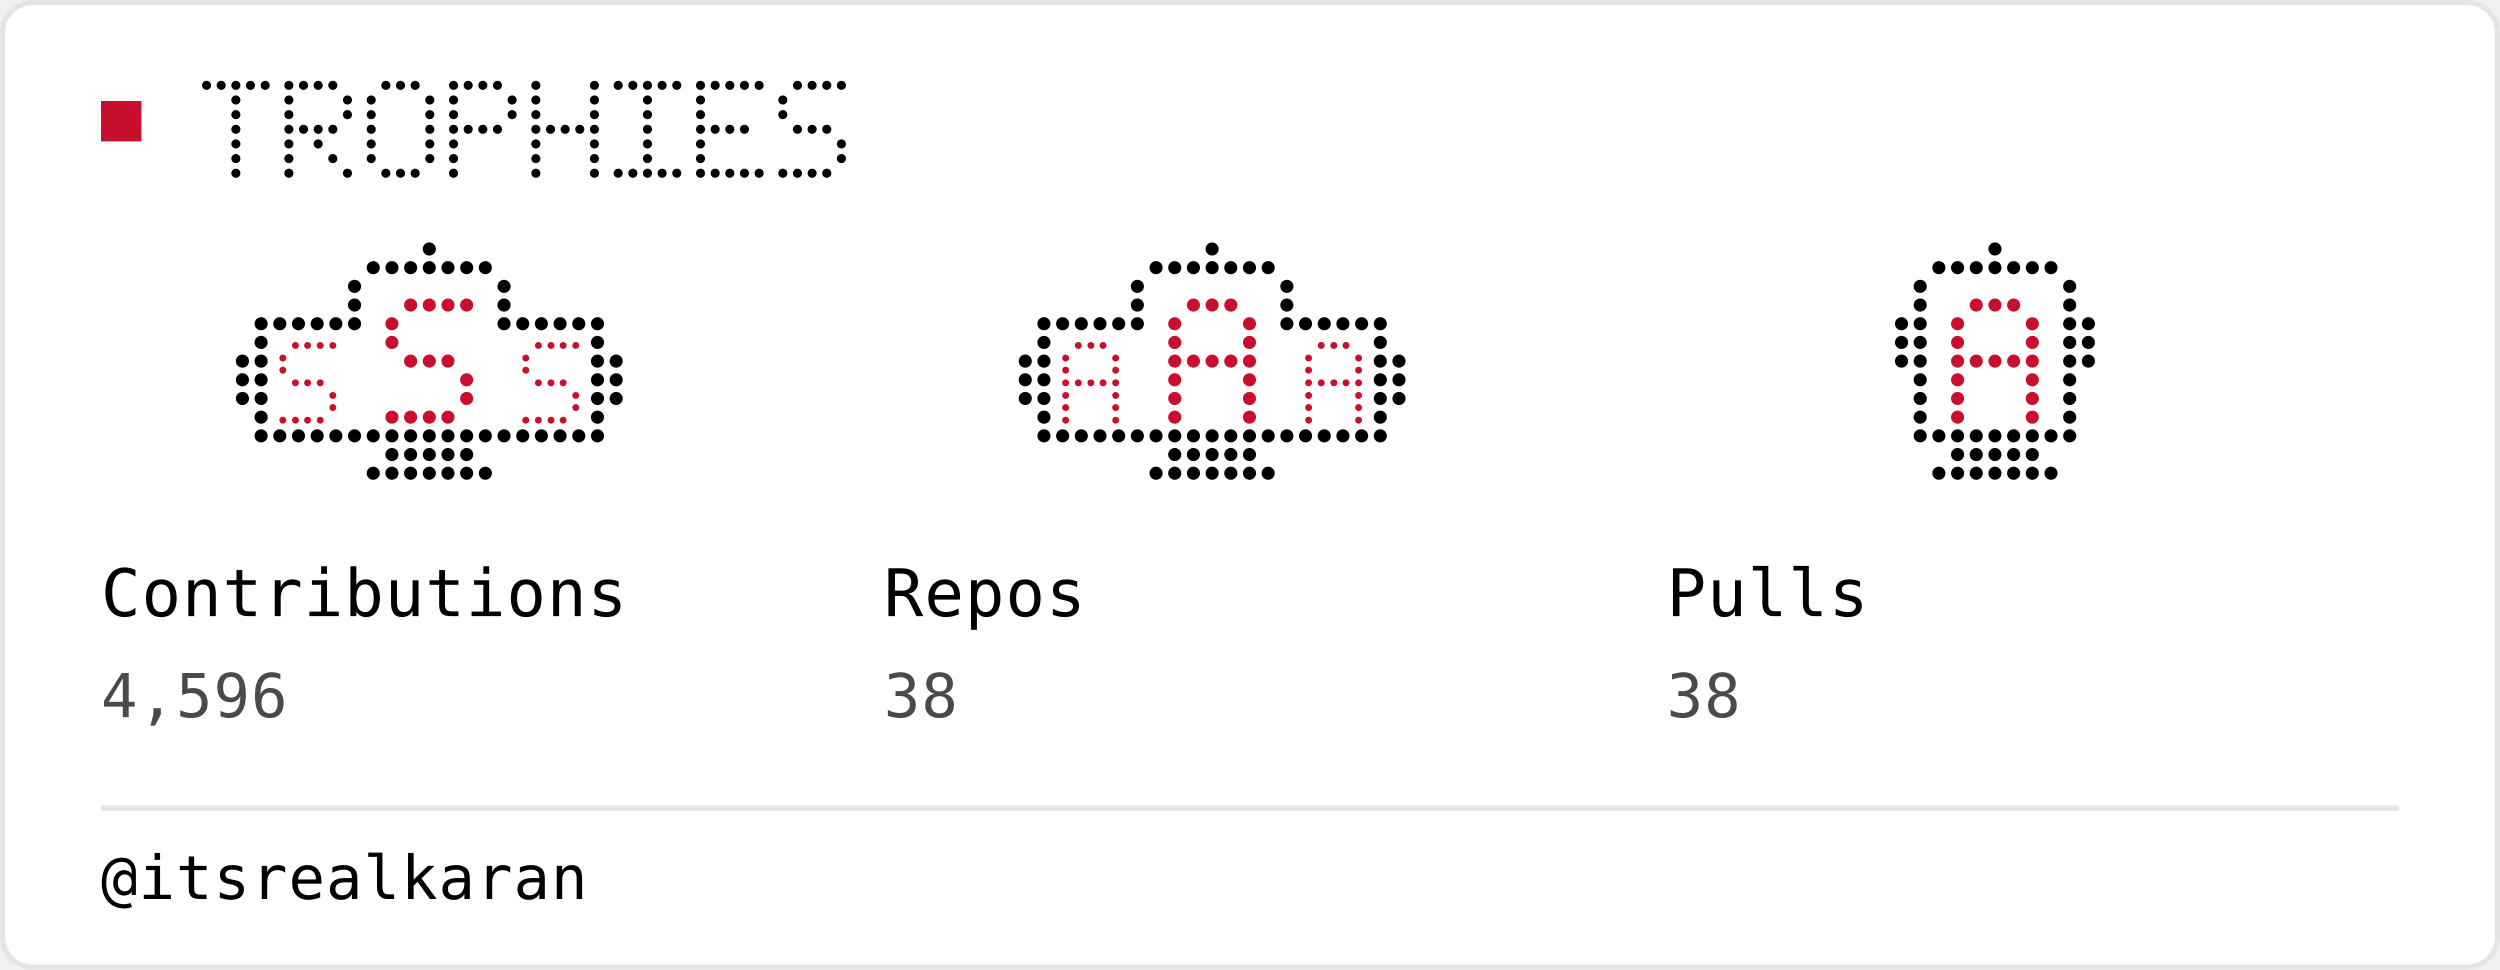
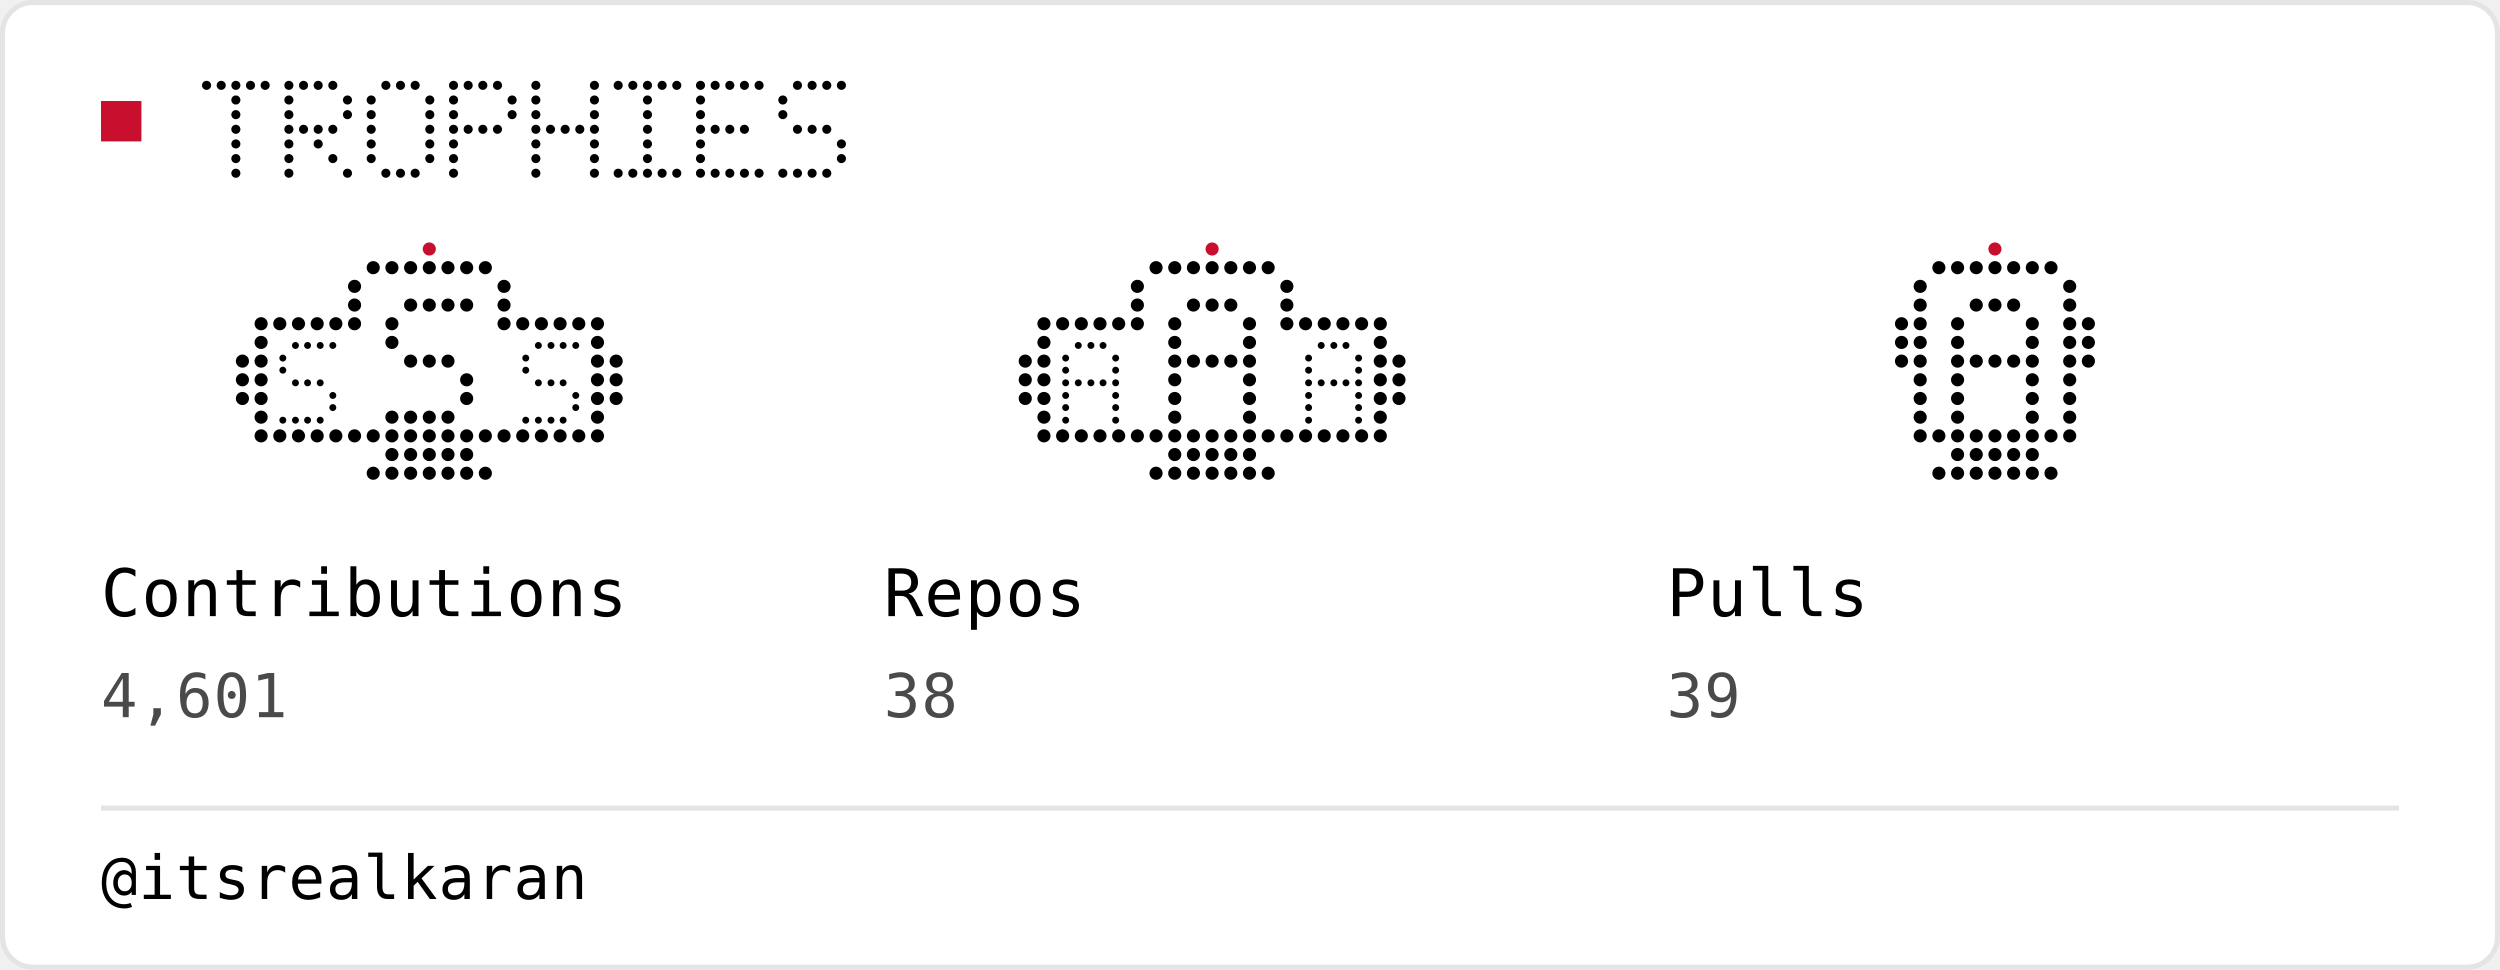
<svg xmlns="http://www.w3.org/2000/svg" width="495" height="192" viewBox="0 0 495 192" role="img">
  <rect x="0.5" y="0.5" width="494" height="191" rx="6" fill="#FFFFFF" stroke="#E4E4E4" stroke-width="1" />
  <rect x="20" y="20" width="8" height="8" fill="#C8102E" />
  <circle cx="40.9" cy="16.9" r="0.90" fill="#000000" />
  <circle cx="43.8" cy="16.9" r="0.90" fill="#000000" />
  <circle cx="46.7" cy="16.9" r="0.90" fill="#000000" />
  <circle cx="49.6" cy="16.9" r="0.90" fill="#000000" />
  <circle cx="52.5" cy="16.9" r="0.90" fill="#000000" />
  <circle cx="46.7" cy="19.8" r="0.90" fill="#000000" />
  <circle cx="46.7" cy="22.7" r="0.90" fill="#000000" />
  <circle cx="46.7" cy="25.6" r="0.90" fill="#000000" />
  <circle cx="46.7" cy="28.5" r="0.90" fill="#000000" />
  <circle cx="46.7" cy="31.4" r="0.90" fill="#000000" />
  <circle cx="46.7" cy="34.3" r="0.90" fill="#000000" />
  <circle cx="57.2" cy="16.9" r="0.90" fill="#000000" />
  <circle cx="60.1" cy="16.9" r="0.90" fill="#000000" />
  <circle cx="63.0" cy="16.9" r="0.90" fill="#000000" />
  <circle cx="65.9" cy="16.9" r="0.90" fill="#000000" />
  <circle cx="57.2" cy="19.8" r="0.90" fill="#000000" />
  <circle cx="68.8" cy="19.8" r="0.90" fill="#000000" />
  <circle cx="57.2" cy="22.7" r="0.90" fill="#000000" />
  <circle cx="68.8" cy="22.7" r="0.90" fill="#000000" />
  <circle cx="57.2" cy="25.6" r="0.90" fill="#000000" />
  <circle cx="60.1" cy="25.6" r="0.90" fill="#000000" />
  <circle cx="63.0" cy="25.6" r="0.90" fill="#000000" />
  <circle cx="65.9" cy="25.6" r="0.90" fill="#000000" />
  <circle cx="57.2" cy="28.5" r="0.90" fill="#000000" />
  <circle cx="63.0" cy="28.5" r="0.90" fill="#000000" />
  <circle cx="57.2" cy="31.4" r="0.90" fill="#000000" />
  <circle cx="65.9" cy="31.4" r="0.90" fill="#000000" />
  <circle cx="57.2" cy="34.3" r="0.90" fill="#000000" />
  <circle cx="68.8" cy="34.3" r="0.90" fill="#000000" />
  <circle cx="76.4" cy="16.9" r="0.90" fill="#000000" />
  <circle cx="79.3" cy="16.9" r="0.90" fill="#000000" />
  <circle cx="82.2" cy="16.9" r="0.90" fill="#000000" />
  <circle cx="73.5" cy="19.8" r="0.90" fill="#000000" />
  <circle cx="85.1" cy="19.8" r="0.90" fill="#000000" />
  <circle cx="73.5" cy="22.7" r="0.90" fill="#000000" />
  <circle cx="85.1" cy="22.7" r="0.90" fill="#000000" />
  <circle cx="73.5" cy="25.6" r="0.90" fill="#000000" />
  <circle cx="85.1" cy="25.6" r="0.90" fill="#000000" />
  <circle cx="73.5" cy="28.5" r="0.90" fill="#000000" />
  <circle cx="85.1" cy="28.5" r="0.90" fill="#000000" />
  <circle cx="73.5" cy="31.4" r="0.90" fill="#000000" />
  <circle cx="85.1" cy="31.4" r="0.90" fill="#000000" />
  <circle cx="76.4" cy="34.3" r="0.90" fill="#000000" />
  <circle cx="79.3" cy="34.3" r="0.90" fill="#000000" />
  <circle cx="82.2" cy="34.3" r="0.90" fill="#000000" />
  <circle cx="89.8" cy="16.9" r="0.90" fill="#000000" />
  <circle cx="92.7" cy="16.9" r="0.90" fill="#000000" />
  <circle cx="95.6" cy="16.9" r="0.90" fill="#000000" />
  <circle cx="98.5" cy="16.9" r="0.90" fill="#000000" />
  <circle cx="89.8" cy="19.8" r="0.90" fill="#000000" />
  <circle cx="101.4" cy="19.8" r="0.90" fill="#000000" />
  <circle cx="89.8" cy="22.7" r="0.90" fill="#000000" />
  <circle cx="101.4" cy="22.7" r="0.90" fill="#000000" />
  <circle cx="89.8" cy="25.6" r="0.90" fill="#000000" />
  <circle cx="92.7" cy="25.6" r="0.90" fill="#000000" />
  <circle cx="95.6" cy="25.6" r="0.90" fill="#000000" />
  <circle cx="98.5" cy="25.6" r="0.90" fill="#000000" />
  <circle cx="89.8" cy="28.5" r="0.90" fill="#000000" />
  <circle cx="89.8" cy="31.4" r="0.90" fill="#000000" />
  <circle cx="89.8" cy="34.3" r="0.90" fill="#000000" />
  <circle cx="106.1" cy="16.9" r="0.90" fill="#000000" />
  <circle cx="117.7" cy="16.9" r="0.90" fill="#000000" />
  <circle cx="106.1" cy="19.8" r="0.90" fill="#000000" />
  <circle cx="117.7" cy="19.8" r="0.90" fill="#000000" />
  <circle cx="106.1" cy="22.7" r="0.90" fill="#000000" />
  <circle cx="117.7" cy="22.7" r="0.90" fill="#000000" />
  <circle cx="106.1" cy="25.6" r="0.90" fill="#000000" />
  <circle cx="109.0" cy="25.6" r="0.90" fill="#000000" />
  <circle cx="111.9" cy="25.6" r="0.90" fill="#000000" />
  <circle cx="114.8" cy="25.6" r="0.90" fill="#000000" />
  <circle cx="117.7" cy="25.6" r="0.90" fill="#000000" />
  <circle cx="106.1" cy="28.5" r="0.90" fill="#000000" />
  <circle cx="117.7" cy="28.5" r="0.90" fill="#000000" />
  <circle cx="106.1" cy="31.4" r="0.90" fill="#000000" />
  <circle cx="117.7" cy="31.4" r="0.90" fill="#000000" />
  <circle cx="106.1" cy="34.3" r="0.90" fill="#000000" />
  <circle cx="117.7" cy="34.3" r="0.90" fill="#000000" />
  <circle cx="122.4" cy="16.9" r="0.90" fill="#000000" />
  <circle cx="125.3" cy="16.9" r="0.90" fill="#000000" />
  <circle cx="128.2" cy="16.9" r="0.90" fill="#000000" />
  <circle cx="131.1" cy="16.9" r="0.90" fill="#000000" />
  <circle cx="134.0" cy="16.9" r="0.90" fill="#000000" />
  <circle cx="128.2" cy="19.8" r="0.90" fill="#000000" />
  <circle cx="128.2" cy="22.7" r="0.90" fill="#000000" />
  <circle cx="128.2" cy="25.6" r="0.90" fill="#000000" />
  <circle cx="128.2" cy="28.5" r="0.90" fill="#000000" />
  <circle cx="128.2" cy="31.4" r="0.90" fill="#000000" />
  <circle cx="122.4" cy="34.3" r="0.90" fill="#000000" />
  <circle cx="125.3" cy="34.3" r="0.90" fill="#000000" />
  <circle cx="128.2" cy="34.3" r="0.90" fill="#000000" />
  <circle cx="131.1" cy="34.3" r="0.90" fill="#000000" />
  <circle cx="134.0" cy="34.3" r="0.90" fill="#000000" />
  <circle cx="138.7" cy="16.9" r="0.90" fill="#000000" />
  <circle cx="141.6" cy="16.9" r="0.90" fill="#000000" />
  <circle cx="144.5" cy="16.9" r="0.90" fill="#000000" />
  <circle cx="147.4" cy="16.9" r="0.90" fill="#000000" />
  <circle cx="150.3" cy="16.9" r="0.90" fill="#000000" />
  <circle cx="138.7" cy="19.8" r="0.90" fill="#000000" />
  <circle cx="138.7" cy="22.7" r="0.90" fill="#000000" />
  <circle cx="138.7" cy="25.6" r="0.90" fill="#000000" />
  <circle cx="141.6" cy="25.6" r="0.90" fill="#000000" />
  <circle cx="144.5" cy="25.6" r="0.90" fill="#000000" />
  <circle cx="147.4" cy="25.6" r="0.90" fill="#000000" />
  <circle cx="138.7" cy="28.5" r="0.90" fill="#000000" />
  <circle cx="138.7" cy="31.4" r="0.90" fill="#000000" />
  <circle cx="138.7" cy="34.3" r="0.90" fill="#000000" />
  <circle cx="141.6" cy="34.3" r="0.90" fill="#000000" />
  <circle cx="144.5" cy="34.3" r="0.90" fill="#000000" />
  <circle cx="147.4" cy="34.3" r="0.90" fill="#000000" />
  <circle cx="150.3" cy="34.3" r="0.90" fill="#000000" />
  <circle cx="157.9" cy="16.9" r="0.90" fill="#000000" />
  <circle cx="160.8" cy="16.9" r="0.90" fill="#000000" />
  <circle cx="163.7" cy="16.9" r="0.90" fill="#000000" />
  <circle cx="166.6" cy="16.9" r="0.90" fill="#000000" />
  <circle cx="155.0" cy="19.8" r="0.90" fill="#000000" />
  <circle cx="155.0" cy="22.7" r="0.90" fill="#000000" />
  <circle cx="157.9" cy="25.6" r="0.90" fill="#000000" />
  <circle cx="160.8" cy="25.6" r="0.90" fill="#000000" />
  <circle cx="163.7" cy="25.6" r="0.90" fill="#000000" />
  <circle cx="166.6" cy="28.5" r="0.90" fill="#000000" />
  <circle cx="166.6" cy="31.4" r="0.90" fill="#000000" />
  <circle cx="155.0" cy="34.3" r="0.90" fill="#000000" />
  <circle cx="157.9" cy="34.3" r="0.90" fill="#000000" />
  <circle cx="160.8" cy="34.3" r="0.90" fill="#000000" />
  <circle cx="163.7" cy="34.3" r="0.90" fill="#000000" />
-   <circle cx="85.0" cy="49.3" r="1.30" fill="#000000" />
+   <circle cx="85.0" cy="49.3" r="1.30" fill="#C8102E" />
  <circle cx="73.9" cy="53.0" r="1.30" fill="#000000" />
  <circle cx="77.6" cy="53.0" r="1.30" fill="#000000" />
  <circle cx="81.3" cy="53.0" r="1.30" fill="#000000" />
  <circle cx="85.0" cy="53.0" r="1.30" fill="#000000" />
  <circle cx="88.7" cy="53.0" r="1.30" fill="#000000" />
  <circle cx="92.4" cy="53.0" r="1.30" fill="#000000" />
  <circle cx="96.1" cy="53.0" r="1.30" fill="#000000" />
  <circle cx="70.2" cy="56.7" r="1.30" fill="#000000" />
  <circle cx="99.8" cy="56.7" r="1.30" fill="#000000" />
  <circle cx="70.2" cy="60.4" r="1.30" fill="#000000" />
  <circle cx="99.8" cy="60.4" r="1.30" fill="#000000" />
  <circle cx="70.2" cy="64.1" r="1.30" fill="#000000" />
  <circle cx="99.8" cy="64.1" r="1.30" fill="#000000" />
  <circle cx="55.4" cy="64.1" r="1.30" fill="#000000" />
  <circle cx="59.1" cy="64.1" r="1.30" fill="#000000" />
  <circle cx="62.8" cy="64.1" r="1.30" fill="#000000" />
  <circle cx="66.5" cy="64.1" r="1.30" fill="#000000" />
  <circle cx="51.7" cy="64.1" r="1.30" fill="#000000" />
  <circle cx="103.5" cy="64.1" r="1.30" fill="#000000" />
  <circle cx="107.2" cy="64.1" r="1.30" fill="#000000" />
  <circle cx="110.9" cy="64.1" r="1.30" fill="#000000" />
  <circle cx="114.6" cy="64.1" r="1.30" fill="#000000" />
  <circle cx="118.3" cy="64.1" r="1.30" fill="#000000" />
  <circle cx="51.7" cy="67.8" r="1.30" fill="#000000" />
  <circle cx="118.3" cy="67.8" r="1.30" fill="#000000" />
  <circle cx="51.7" cy="71.5" r="1.30" fill="#000000" />
  <circle cx="118.3" cy="71.5" r="1.30" fill="#000000" />
  <circle cx="51.7" cy="75.2" r="1.30" fill="#000000" />
  <circle cx="118.3" cy="75.2" r="1.30" fill="#000000" />
  <circle cx="51.7" cy="78.9" r="1.30" fill="#000000" />
  <circle cx="118.3" cy="78.9" r="1.30" fill="#000000" />
  <circle cx="51.7" cy="82.6" r="1.30" fill="#000000" />
  <circle cx="118.3" cy="82.6" r="1.30" fill="#000000" />
  <circle cx="48.0" cy="71.5" r="1.30" fill="#000000" />
  <circle cx="48.0" cy="75.2" r="1.30" fill="#000000" />
  <circle cx="48.0" cy="78.9" r="1.30" fill="#000000" />
  <circle cx="122.0" cy="71.5" r="1.30" fill="#000000" />
  <circle cx="122.0" cy="75.2" r="1.30" fill="#000000" />
  <circle cx="122.0" cy="78.9" r="1.30" fill="#000000" />
  <circle cx="51.7" cy="86.3" r="1.30" fill="#000000" />
  <circle cx="55.4" cy="86.3" r="1.30" fill="#000000" />
  <circle cx="59.1" cy="86.3" r="1.30" fill="#000000" />
  <circle cx="62.8" cy="86.3" r="1.30" fill="#000000" />
  <circle cx="66.5" cy="86.3" r="1.30" fill="#000000" />
  <circle cx="70.2" cy="86.3" r="1.30" fill="#000000" />
  <circle cx="73.9" cy="86.3" r="1.30" fill="#000000" />
  <circle cx="77.6" cy="86.3" r="1.30" fill="#000000" />
  <circle cx="81.3" cy="86.3" r="1.30" fill="#000000" />
  <circle cx="85.0" cy="86.3" r="1.30" fill="#000000" />
  <circle cx="88.7" cy="86.3" r="1.30" fill="#000000" />
  <circle cx="92.4" cy="86.3" r="1.30" fill="#000000" />
  <circle cx="96.1" cy="86.3" r="1.30" fill="#000000" />
  <circle cx="99.8" cy="86.3" r="1.30" fill="#000000" />
  <circle cx="103.5" cy="86.3" r="1.30" fill="#000000" />
  <circle cx="107.2" cy="86.3" r="1.30" fill="#000000" />
  <circle cx="110.9" cy="86.3" r="1.30" fill="#000000" />
  <circle cx="114.6" cy="86.3" r="1.30" fill="#000000" />
  <circle cx="118.3" cy="86.3" r="1.30" fill="#000000" />
  <circle cx="77.6" cy="90.0" r="1.30" fill="#000000" />
  <circle cx="81.3" cy="90.0" r="1.30" fill="#000000" />
  <circle cx="85.0" cy="90.0" r="1.30" fill="#000000" />
  <circle cx="88.7" cy="90.0" r="1.30" fill="#000000" />
  <circle cx="92.4" cy="90.0" r="1.30" fill="#000000" />
  <circle cx="73.9" cy="93.7" r="1.30" fill="#000000" />
  <circle cx="77.6" cy="93.7" r="1.30" fill="#000000" />
  <circle cx="81.3" cy="93.7" r="1.30" fill="#000000" />
  <circle cx="85.0" cy="93.7" r="1.30" fill="#000000" />
  <circle cx="88.7" cy="93.7" r="1.30" fill="#000000" />
  <circle cx="92.4" cy="93.7" r="1.30" fill="#000000" />
  <circle cx="96.1" cy="93.7" r="1.30" fill="#000000" />
-   <circle cx="81.3" cy="60.4" r="1.30" fill="#C8102E" />
-   <circle cx="85.0" cy="60.4" r="1.30" fill="#C8102E" />
-   <circle cx="88.7" cy="60.4" r="1.30" fill="#C8102E" />
-   <circle cx="92.4" cy="60.4" r="1.30" fill="#C8102E" />
-   <circle cx="77.6" cy="64.1" r="1.30" fill="#C8102E" />
-   <circle cx="77.6" cy="67.8" r="1.30" fill="#C8102E" />
-   <circle cx="81.3" cy="71.5" r="1.30" fill="#C8102E" />
-   <circle cx="85.0" cy="71.5" r="1.30" fill="#C8102E" />
-   <circle cx="88.7" cy="71.5" r="1.30" fill="#C8102E" />
-   <circle cx="92.4" cy="75.2" r="1.30" fill="#C8102E" />
-   <circle cx="92.4" cy="78.9" r="1.30" fill="#C8102E" />
-   <circle cx="77.6" cy="82.6" r="1.30" fill="#C8102E" />
-   <circle cx="81.3" cy="82.6" r="1.30" fill="#C8102E" />
-   <circle cx="85.0" cy="82.6" r="1.30" fill="#C8102E" />
-   <circle cx="88.7" cy="82.6" r="1.30" fill="#C8102E" />
-   <circle cx="58.5" cy="68.4" r="0.69" fill="#C8102E" />
-   <circle cx="60.9" cy="68.4" r="0.69" fill="#C8102E" />
-   <circle cx="63.4" cy="68.4" r="0.69" fill="#C8102E" />
-   <circle cx="65.9" cy="68.4" r="0.69" fill="#C8102E" />
-   <circle cx="56.0" cy="70.9" r="0.69" fill="#C8102E" />
-   <circle cx="56.0" cy="73.3" r="0.69" fill="#C8102E" />
-   <circle cx="58.5" cy="75.8" r="0.69" fill="#C8102E" />
-   <circle cx="60.9" cy="75.8" r="0.69" fill="#C8102E" />
-   <circle cx="63.4" cy="75.8" r="0.69" fill="#C8102E" />
-   <circle cx="65.9" cy="78.3" r="0.69" fill="#C8102E" />
-   <circle cx="65.9" cy="80.7" r="0.69" fill="#C8102E" />
-   <circle cx="56.0" cy="83.2" r="0.69" fill="#C8102E" />
-   <circle cx="58.5" cy="83.2" r="0.69" fill="#C8102E" />
-   <circle cx="60.9" cy="83.2" r="0.69" fill="#C8102E" />
-   <circle cx="63.4" cy="83.2" r="0.69" fill="#C8102E" />
-   <circle cx="106.6" cy="68.4" r="0.69" fill="#C8102E" />
-   <circle cx="109.1" cy="68.4" r="0.69" fill="#C8102E" />
-   <circle cx="111.5" cy="68.4" r="0.69" fill="#C8102E" />
-   <circle cx="114.0" cy="68.4" r="0.69" fill="#C8102E" />
-   <circle cx="104.1" cy="70.9" r="0.69" fill="#C8102E" />
-   <circle cx="104.1" cy="73.3" r="0.69" fill="#C8102E" />
-   <circle cx="106.6" cy="75.8" r="0.69" fill="#C8102E" />
-   <circle cx="109.1" cy="75.8" r="0.69" fill="#C8102E" />
-   <circle cx="111.5" cy="75.8" r="0.69" fill="#C8102E" />
-   <circle cx="114.0" cy="78.3" r="0.69" fill="#C8102E" />
-   <circle cx="114.0" cy="80.7" r="0.69" fill="#C8102E" />
-   <circle cx="104.1" cy="83.2" r="0.69" fill="#C8102E" />
-   <circle cx="106.6" cy="83.2" r="0.69" fill="#C8102E" />
-   <circle cx="109.1" cy="83.2" r="0.69" fill="#C8102E" />
-   <circle cx="111.5" cy="83.2" r="0.69" fill="#C8102E" />
+   <circle cx="81.3" cy="60.4" r="1.30" fill="#000000" />
+   <circle cx="85.0" cy="60.4" r="1.30" fill="#000000" />
+   <circle cx="88.7" cy="60.4" r="1.30" fill="#000000" />
+   <circle cx="92.4" cy="60.4" r="1.30" fill="#000000" />
+   <circle cx="77.6" cy="64.1" r="1.30" fill="#000000" />
+   <circle cx="77.6" cy="67.8" r="1.30" fill="#000000" />
+   <circle cx="81.3" cy="71.5" r="1.30" fill="#000000" />
+   <circle cx="85.0" cy="71.5" r="1.30" fill="#000000" />
+   <circle cx="88.7" cy="71.5" r="1.30" fill="#000000" />
+   <circle cx="92.4" cy="75.2" r="1.30" fill="#000000" />
+   <circle cx="92.4" cy="78.9" r="1.30" fill="#000000" />
+   <circle cx="77.6" cy="82.6" r="1.30" fill="#000000" />
+   <circle cx="81.3" cy="82.6" r="1.30" fill="#000000" />
+   <circle cx="85.0" cy="82.6" r="1.30" fill="#000000" />
+   <circle cx="88.7" cy="82.6" r="1.30" fill="#000000" />
+   <circle cx="58.5" cy="68.4" r="0.69" fill="#000000" />
+   <circle cx="60.9" cy="68.4" r="0.69" fill="#000000" />
+   <circle cx="63.4" cy="68.4" r="0.69" fill="#000000" />
+   <circle cx="65.9" cy="68.4" r="0.69" fill="#000000" />
+   <circle cx="56.0" cy="70.9" r="0.69" fill="#000000" />
+   <circle cx="56.0" cy="73.3" r="0.69" fill="#000000" />
+   <circle cx="58.5" cy="75.8" r="0.69" fill="#000000" />
+   <circle cx="60.9" cy="75.8" r="0.69" fill="#000000" />
+   <circle cx="63.4" cy="75.8" r="0.69" fill="#000000" />
+   <circle cx="65.9" cy="78.3" r="0.69" fill="#000000" />
+   <circle cx="65.9" cy="80.7" r="0.69" fill="#000000" />
+   <circle cx="56.0" cy="83.2" r="0.69" fill="#000000" />
+   <circle cx="58.5" cy="83.2" r="0.69" fill="#000000" />
+   <circle cx="60.9" cy="83.2" r="0.69" fill="#000000" />
+   <circle cx="63.4" cy="83.2" r="0.69" fill="#000000" />
+   <circle cx="106.6" cy="68.4" r="0.69" fill="#000000" />
+   <circle cx="109.1" cy="68.4" r="0.69" fill="#000000" />
+   <circle cx="111.5" cy="68.4" r="0.69" fill="#000000" />
+   <circle cx="114.0" cy="68.4" r="0.69" fill="#000000" />
+   <circle cx="104.1" cy="70.9" r="0.69" fill="#000000" />
+   <circle cx="104.1" cy="73.3" r="0.69" fill="#000000" />
+   <circle cx="106.6" cy="75.8" r="0.69" fill="#000000" />
+   <circle cx="109.1" cy="75.8" r="0.69" fill="#000000" />
+   <circle cx="111.5" cy="75.8" r="0.69" fill="#000000" />
+   <circle cx="114.0" cy="78.3" r="0.69" fill="#000000" />
+   <circle cx="114.0" cy="80.7" r="0.69" fill="#000000" />
+   <circle cx="104.1" cy="83.2" r="0.69" fill="#000000" />
+   <circle cx="106.6" cy="83.2" r="0.69" fill="#000000" />
+   <circle cx="109.1" cy="83.2" r="0.69" fill="#000000" />
+   <circle cx="111.5" cy="83.2" r="0.69" fill="#000000" />
  <text x="20" y="122" fill="#000000" font-family="ui-monospace, Geist Mono, monospace" font-size="13" letter-spacing="0.2" dominant-baseline="auto">Contributions</text>
-   <text x="20" y="142" fill="#4A4A4A" font-family="ui-monospace, Geist Mono, monospace" font-size="12" letter-spacing="0.2" dominant-baseline="auto">4,596</text>
-   <circle cx="240.0" cy="49.3" r="1.30" fill="#000000" />
+   <text x="20" y="142" fill="#4A4A4A" font-family="ui-monospace, Geist Mono, monospace" font-size="12" letter-spacing="0.2" dominant-baseline="auto">4,601</text>
+   <circle cx="240.0" cy="49.3" r="1.30" fill="#C8102E" />
  <circle cx="228.9" cy="53.0" r="1.30" fill="#000000" />
  <circle cx="232.6" cy="53.0" r="1.30" fill="#000000" />
  <circle cx="236.3" cy="53.0" r="1.30" fill="#000000" />
  <circle cx="240.0" cy="53.0" r="1.30" fill="#000000" />
  <circle cx="243.7" cy="53.0" r="1.30" fill="#000000" />
  <circle cx="247.4" cy="53.0" r="1.30" fill="#000000" />
  <circle cx="251.1" cy="53.0" r="1.30" fill="#000000" />
  <circle cx="225.2" cy="56.7" r="1.30" fill="#000000" />
  <circle cx="254.8" cy="56.7" r="1.30" fill="#000000" />
  <circle cx="225.2" cy="60.4" r="1.30" fill="#000000" />
  <circle cx="254.8" cy="60.4" r="1.30" fill="#000000" />
  <circle cx="225.2" cy="64.1" r="1.30" fill="#000000" />
  <circle cx="254.8" cy="64.1" r="1.30" fill="#000000" />
  <circle cx="210.4" cy="64.1" r="1.30" fill="#000000" />
  <circle cx="214.1" cy="64.1" r="1.30" fill="#000000" />
  <circle cx="217.8" cy="64.1" r="1.30" fill="#000000" />
  <circle cx="221.5" cy="64.1" r="1.30" fill="#000000" />
  <circle cx="206.7" cy="64.1" r="1.30" fill="#000000" />
  <circle cx="258.5" cy="64.1" r="1.30" fill="#000000" />
  <circle cx="262.2" cy="64.1" r="1.30" fill="#000000" />
  <circle cx="265.9" cy="64.1" r="1.30" fill="#000000" />
  <circle cx="269.6" cy="64.1" r="1.30" fill="#000000" />
  <circle cx="273.3" cy="64.1" r="1.30" fill="#000000" />
  <circle cx="206.7" cy="67.8" r="1.30" fill="#000000" />
  <circle cx="273.3" cy="67.8" r="1.30" fill="#000000" />
  <circle cx="206.7" cy="71.5" r="1.30" fill="#000000" />
  <circle cx="273.3" cy="71.5" r="1.30" fill="#000000" />
  <circle cx="206.7" cy="75.2" r="1.30" fill="#000000" />
  <circle cx="273.3" cy="75.2" r="1.30" fill="#000000" />
  <circle cx="206.7" cy="78.9" r="1.30" fill="#000000" />
  <circle cx="273.3" cy="78.9" r="1.30" fill="#000000" />
  <circle cx="206.7" cy="82.6" r="1.30" fill="#000000" />
  <circle cx="273.3" cy="82.6" r="1.30" fill="#000000" />
  <circle cx="203.0" cy="71.5" r="1.30" fill="#000000" />
  <circle cx="203.0" cy="75.2" r="1.30" fill="#000000" />
  <circle cx="203.0" cy="78.9" r="1.30" fill="#000000" />
  <circle cx="277.0" cy="71.5" r="1.30" fill="#000000" />
  <circle cx="277.0" cy="75.2" r="1.30" fill="#000000" />
  <circle cx="277.0" cy="78.9" r="1.30" fill="#000000" />
  <circle cx="206.7" cy="86.3" r="1.30" fill="#000000" />
  <circle cx="210.4" cy="86.3" r="1.30" fill="#000000" />
  <circle cx="214.1" cy="86.3" r="1.30" fill="#000000" />
  <circle cx="217.8" cy="86.3" r="1.30" fill="#000000" />
  <circle cx="221.5" cy="86.3" r="1.30" fill="#000000" />
  <circle cx="225.2" cy="86.3" r="1.30" fill="#000000" />
  <circle cx="228.9" cy="86.3" r="1.30" fill="#000000" />
  <circle cx="232.6" cy="86.3" r="1.30" fill="#000000" />
  <circle cx="236.3" cy="86.3" r="1.30" fill="#000000" />
  <circle cx="240.0" cy="86.3" r="1.30" fill="#000000" />
  <circle cx="243.7" cy="86.3" r="1.30" fill="#000000" />
  <circle cx="247.4" cy="86.3" r="1.30" fill="#000000" />
  <circle cx="251.1" cy="86.3" r="1.30" fill="#000000" />
  <circle cx="254.8" cy="86.3" r="1.30" fill="#000000" />
  <circle cx="258.5" cy="86.3" r="1.30" fill="#000000" />
  <circle cx="262.2" cy="86.3" r="1.30" fill="#000000" />
  <circle cx="265.9" cy="86.3" r="1.30" fill="#000000" />
  <circle cx="269.6" cy="86.3" r="1.30" fill="#000000" />
  <circle cx="273.3" cy="86.3" r="1.30" fill="#000000" />
  <circle cx="232.6" cy="90.0" r="1.30" fill="#000000" />
  <circle cx="236.3" cy="90.0" r="1.30" fill="#000000" />
  <circle cx="240.0" cy="90.0" r="1.30" fill="#000000" />
  <circle cx="243.7" cy="90.0" r="1.30" fill="#000000" />
  <circle cx="247.4" cy="90.0" r="1.30" fill="#000000" />
  <circle cx="228.9" cy="93.7" r="1.30" fill="#000000" />
  <circle cx="232.6" cy="93.7" r="1.30" fill="#000000" />
  <circle cx="236.3" cy="93.7" r="1.30" fill="#000000" />
  <circle cx="240.0" cy="93.7" r="1.30" fill="#000000" />
  <circle cx="243.7" cy="93.7" r="1.30" fill="#000000" />
  <circle cx="247.4" cy="93.7" r="1.30" fill="#000000" />
  <circle cx="251.1" cy="93.7" r="1.30" fill="#000000" />
-   <circle cx="236.3" cy="60.4" r="1.30" fill="#C8102E" />
-   <circle cx="240.0" cy="60.4" r="1.30" fill="#C8102E" />
-   <circle cx="243.7" cy="60.4" r="1.30" fill="#C8102E" />
-   <circle cx="232.6" cy="64.1" r="1.30" fill="#C8102E" />
-   <circle cx="247.4" cy="64.1" r="1.30" fill="#C8102E" />
-   <circle cx="232.6" cy="67.8" r="1.30" fill="#C8102E" />
-   <circle cx="247.4" cy="67.8" r="1.30" fill="#C8102E" />
-   <circle cx="232.6" cy="71.5" r="1.30" fill="#C8102E" />
-   <circle cx="236.3" cy="71.5" r="1.30" fill="#C8102E" />
-   <circle cx="240.0" cy="71.5" r="1.30" fill="#C8102E" />
-   <circle cx="243.7" cy="71.5" r="1.30" fill="#C8102E" />
-   <circle cx="247.4" cy="71.5" r="1.30" fill="#C8102E" />
-   <circle cx="232.6" cy="75.2" r="1.30" fill="#C8102E" />
-   <circle cx="247.4" cy="75.2" r="1.30" fill="#C8102E" />
-   <circle cx="232.6" cy="78.9" r="1.30" fill="#C8102E" />
-   <circle cx="247.4" cy="78.9" r="1.30" fill="#C8102E" />
-   <circle cx="232.6" cy="82.6" r="1.30" fill="#C8102E" />
-   <circle cx="247.4" cy="82.6" r="1.30" fill="#C8102E" />
-   <circle cx="213.5" cy="68.4" r="0.69" fill="#C8102E" />
-   <circle cx="216.0" cy="68.4" r="0.69" fill="#C8102E" />
-   <circle cx="218.4" cy="68.4" r="0.69" fill="#C8102E" />
-   <circle cx="211.0" cy="70.9" r="0.69" fill="#C8102E" />
-   <circle cx="220.9" cy="70.9" r="0.69" fill="#C8102E" />
-   <circle cx="211.0" cy="73.3" r="0.69" fill="#C8102E" />
-   <circle cx="220.9" cy="73.3" r="0.69" fill="#C8102E" />
-   <circle cx="211.0" cy="75.8" r="0.69" fill="#C8102E" />
-   <circle cx="213.5" cy="75.8" r="0.69" fill="#C8102E" />
-   <circle cx="216.0" cy="75.8" r="0.69" fill="#C8102E" />
-   <circle cx="218.4" cy="75.8" r="0.69" fill="#C8102E" />
-   <circle cx="220.9" cy="75.8" r="0.69" fill="#C8102E" />
-   <circle cx="211.0" cy="78.3" r="0.69" fill="#C8102E" />
-   <circle cx="220.9" cy="78.3" r="0.69" fill="#C8102E" />
-   <circle cx="211.0" cy="80.7" r="0.69" fill="#C8102E" />
-   <circle cx="220.9" cy="80.7" r="0.69" fill="#C8102E" />
-   <circle cx="211.0" cy="83.2" r="0.69" fill="#C8102E" />
-   <circle cx="220.9" cy="83.2" r="0.69" fill="#C8102E" />
-   <circle cx="261.6" cy="68.4" r="0.69" fill="#C8102E" />
-   <circle cx="264.1" cy="68.4" r="0.69" fill="#C8102E" />
-   <circle cx="266.5" cy="68.4" r="0.69" fill="#C8102E" />
-   <circle cx="259.1" cy="70.9" r="0.69" fill="#C8102E" />
-   <circle cx="269.0" cy="70.9" r="0.69" fill="#C8102E" />
-   <circle cx="259.1" cy="73.3" r="0.69" fill="#C8102E" />
-   <circle cx="269.0" cy="73.3" r="0.69" fill="#C8102E" />
-   <circle cx="259.1" cy="75.8" r="0.69" fill="#C8102E" />
-   <circle cx="261.6" cy="75.8" r="0.69" fill="#C8102E" />
-   <circle cx="264.1" cy="75.8" r="0.69" fill="#C8102E" />
-   <circle cx="266.5" cy="75.8" r="0.69" fill="#C8102E" />
-   <circle cx="269.0" cy="75.8" r="0.69" fill="#C8102E" />
-   <circle cx="259.1" cy="78.3" r="0.69" fill="#C8102E" />
-   <circle cx="269.0" cy="78.3" r="0.69" fill="#C8102E" />
-   <circle cx="259.1" cy="80.7" r="0.69" fill="#C8102E" />
-   <circle cx="269.0" cy="80.7" r="0.69" fill="#C8102E" />
-   <circle cx="259.1" cy="83.2" r="0.69" fill="#C8102E" />
-   <circle cx="269.0" cy="83.2" r="0.69" fill="#C8102E" />
+   <circle cx="236.3" cy="60.4" r="1.30" fill="#000000" />
+   <circle cx="240.0" cy="60.4" r="1.30" fill="#000000" />
+   <circle cx="243.7" cy="60.4" r="1.30" fill="#000000" />
+   <circle cx="232.6" cy="64.1" r="1.30" fill="#000000" />
+   <circle cx="247.4" cy="64.1" r="1.30" fill="#000000" />
+   <circle cx="232.6" cy="67.8" r="1.30" fill="#000000" />
+   <circle cx="247.4" cy="67.8" r="1.30" fill="#000000" />
+   <circle cx="232.6" cy="71.5" r="1.30" fill="#000000" />
+   <circle cx="236.3" cy="71.5" r="1.30" fill="#000000" />
+   <circle cx="240.0" cy="71.5" r="1.30" fill="#000000" />
+   <circle cx="243.7" cy="71.5" r="1.30" fill="#000000" />
+   <circle cx="247.4" cy="71.5" r="1.30" fill="#000000" />
+   <circle cx="232.6" cy="75.2" r="1.30" fill="#000000" />
+   <circle cx="247.4" cy="75.2" r="1.30" fill="#000000" />
+   <circle cx="232.6" cy="78.9" r="1.30" fill="#000000" />
+   <circle cx="247.4" cy="78.9" r="1.30" fill="#000000" />
+   <circle cx="232.6" cy="82.6" r="1.30" fill="#000000" />
+   <circle cx="247.4" cy="82.6" r="1.30" fill="#000000" />
+   <circle cx="213.5" cy="68.4" r="0.69" fill="#000000" />
+   <circle cx="216.0" cy="68.4" r="0.69" fill="#000000" />
+   <circle cx="218.4" cy="68.4" r="0.69" fill="#000000" />
+   <circle cx="211.0" cy="70.9" r="0.69" fill="#000000" />
+   <circle cx="220.9" cy="70.9" r="0.69" fill="#000000" />
+   <circle cx="211.0" cy="73.3" r="0.69" fill="#000000" />
+   <circle cx="220.9" cy="73.3" r="0.69" fill="#000000" />
+   <circle cx="211.0" cy="75.8" r="0.69" fill="#000000" />
+   <circle cx="213.5" cy="75.8" r="0.69" fill="#000000" />
+   <circle cx="216.0" cy="75.8" r="0.69" fill="#000000" />
+   <circle cx="218.4" cy="75.8" r="0.69" fill="#000000" />
+   <circle cx="220.9" cy="75.8" r="0.69" fill="#000000" />
+   <circle cx="211.0" cy="78.3" r="0.69" fill="#000000" />
+   <circle cx="220.9" cy="78.3" r="0.69" fill="#000000" />
+   <circle cx="211.0" cy="80.7" r="0.69" fill="#000000" />
+   <circle cx="220.9" cy="80.7" r="0.69" fill="#000000" />
+   <circle cx="211.0" cy="83.2" r="0.69" fill="#000000" />
+   <circle cx="220.9" cy="83.2" r="0.69" fill="#000000" />
+   <circle cx="261.6" cy="68.4" r="0.69" fill="#000000" />
+   <circle cx="264.1" cy="68.4" r="0.69" fill="#000000" />
+   <circle cx="266.5" cy="68.4" r="0.69" fill="#000000" />
+   <circle cx="259.1" cy="70.9" r="0.69" fill="#000000" />
+   <circle cx="269.0" cy="70.9" r="0.69" fill="#000000" />
+   <circle cx="259.1" cy="73.3" r="0.69" fill="#000000" />
+   <circle cx="269.0" cy="73.3" r="0.69" fill="#000000" />
+   <circle cx="259.1" cy="75.8" r="0.69" fill="#000000" />
+   <circle cx="261.6" cy="75.8" r="0.69" fill="#000000" />
+   <circle cx="264.1" cy="75.8" r="0.69" fill="#000000" />
+   <circle cx="266.5" cy="75.8" r="0.69" fill="#000000" />
+   <circle cx="269.0" cy="75.8" r="0.69" fill="#000000" />
+   <circle cx="259.1" cy="78.3" r="0.69" fill="#000000" />
+   <circle cx="269.0" cy="78.3" r="0.69" fill="#000000" />
+   <circle cx="259.1" cy="80.7" r="0.69" fill="#000000" />
+   <circle cx="269.0" cy="80.7" r="0.69" fill="#000000" />
+   <circle cx="259.1" cy="83.2" r="0.69" fill="#000000" />
+   <circle cx="269.0" cy="83.2" r="0.69" fill="#000000" />
  <text x="175" y="122" fill="#000000" font-family="ui-monospace, Geist Mono, monospace" font-size="13" letter-spacing="0.2" dominant-baseline="auto">Repos</text>
  <text x="175" y="142" fill="#4A4A4A" font-family="ui-monospace, Geist Mono, monospace" font-size="12" letter-spacing="0.2" dominant-baseline="auto">38</text>
-   <circle cx="395.0" cy="49.3" r="1.30" fill="#000000" />
+   <circle cx="395.0" cy="49.3" r="1.30" fill="#C8102E" />
  <circle cx="383.9" cy="53.0" r="1.30" fill="#000000" />
  <circle cx="387.6" cy="53.0" r="1.30" fill="#000000" />
  <circle cx="391.3" cy="53.0" r="1.30" fill="#000000" />
  <circle cx="395.0" cy="53.0" r="1.30" fill="#000000" />
  <circle cx="398.7" cy="53.0" r="1.30" fill="#000000" />
  <circle cx="402.4" cy="53.0" r="1.30" fill="#000000" />
  <circle cx="406.1" cy="53.0" r="1.30" fill="#000000" />
  <circle cx="380.2" cy="56.7" r="1.30" fill="#000000" />
  <circle cx="409.8" cy="56.7" r="1.30" fill="#000000" />
  <circle cx="380.2" cy="60.4" r="1.30" fill="#000000" />
  <circle cx="409.8" cy="60.4" r="1.30" fill="#000000" />
  <circle cx="380.2" cy="64.1" r="1.30" fill="#000000" />
  <circle cx="409.8" cy="64.1" r="1.30" fill="#000000" />
  <circle cx="380.2" cy="67.8" r="1.30" fill="#000000" />
  <circle cx="409.8" cy="67.8" r="1.30" fill="#000000" />
  <circle cx="380.2" cy="71.5" r="1.30" fill="#000000" />
  <circle cx="409.8" cy="71.5" r="1.30" fill="#000000" />
  <circle cx="380.2" cy="75.2" r="1.30" fill="#000000" />
  <circle cx="409.8" cy="75.2" r="1.30" fill="#000000" />
  <circle cx="380.2" cy="78.9" r="1.30" fill="#000000" />
  <circle cx="409.8" cy="78.9" r="1.30" fill="#000000" />
  <circle cx="380.2" cy="82.6" r="1.30" fill="#000000" />
  <circle cx="409.8" cy="82.6" r="1.30" fill="#000000" />
  <circle cx="376.5" cy="64.1" r="1.30" fill="#000000" />
  <circle cx="413.5" cy="64.1" r="1.30" fill="#000000" />
  <circle cx="376.5" cy="67.8" r="1.30" fill="#000000" />
  <circle cx="413.5" cy="67.8" r="1.30" fill="#000000" />
  <circle cx="376.5" cy="71.5" r="1.30" fill="#000000" />
  <circle cx="413.5" cy="71.5" r="1.30" fill="#000000" />
  <circle cx="380.2" cy="86.3" r="1.30" fill="#000000" />
  <circle cx="383.9" cy="86.3" r="1.30" fill="#000000" />
  <circle cx="387.6" cy="86.3" r="1.30" fill="#000000" />
  <circle cx="391.3" cy="86.3" r="1.30" fill="#000000" />
  <circle cx="395.0" cy="86.3" r="1.30" fill="#000000" />
  <circle cx="398.7" cy="86.3" r="1.30" fill="#000000" />
  <circle cx="402.4" cy="86.3" r="1.30" fill="#000000" />
  <circle cx="406.1" cy="86.3" r="1.30" fill="#000000" />
  <circle cx="409.8" cy="86.3" r="1.30" fill="#000000" />
  <circle cx="387.6" cy="90.0" r="1.30" fill="#000000" />
  <circle cx="391.3" cy="90.0" r="1.30" fill="#000000" />
  <circle cx="395.0" cy="90.0" r="1.30" fill="#000000" />
  <circle cx="398.7" cy="90.0" r="1.30" fill="#000000" />
  <circle cx="402.4" cy="90.0" r="1.30" fill="#000000" />
  <circle cx="383.9" cy="93.7" r="1.30" fill="#000000" />
  <circle cx="387.6" cy="93.7" r="1.30" fill="#000000" />
  <circle cx="391.3" cy="93.7" r="1.30" fill="#000000" />
  <circle cx="395.0" cy="93.7" r="1.30" fill="#000000" />
  <circle cx="398.7" cy="93.7" r="1.30" fill="#000000" />
  <circle cx="402.4" cy="93.7" r="1.30" fill="#000000" />
  <circle cx="406.1" cy="93.7" r="1.30" fill="#000000" />
-   <circle cx="391.3" cy="60.4" r="1.30" fill="#C8102E" />
-   <circle cx="395.0" cy="60.4" r="1.30" fill="#C8102E" />
-   <circle cx="398.7" cy="60.4" r="1.30" fill="#C8102E" />
-   <circle cx="387.6" cy="64.1" r="1.30" fill="#C8102E" />
-   <circle cx="402.4" cy="64.1" r="1.30" fill="#C8102E" />
-   <circle cx="387.6" cy="67.8" r="1.30" fill="#C8102E" />
-   <circle cx="402.4" cy="67.8" r="1.30" fill="#C8102E" />
-   <circle cx="387.6" cy="71.5" r="1.30" fill="#C8102E" />
-   <circle cx="391.3" cy="71.5" r="1.30" fill="#C8102E" />
-   <circle cx="395.0" cy="71.5" r="1.30" fill="#C8102E" />
-   <circle cx="398.7" cy="71.5" r="1.30" fill="#C8102E" />
-   <circle cx="402.4" cy="71.5" r="1.30" fill="#C8102E" />
-   <circle cx="387.6" cy="75.2" r="1.30" fill="#C8102E" />
-   <circle cx="402.4" cy="75.2" r="1.30" fill="#C8102E" />
-   <circle cx="387.6" cy="78.9" r="1.30" fill="#C8102E" />
-   <circle cx="402.4" cy="78.9" r="1.30" fill="#C8102E" />
-   <circle cx="387.6" cy="82.6" r="1.30" fill="#C8102E" />
-   <circle cx="402.4" cy="82.6" r="1.30" fill="#C8102E" />
+   <circle cx="391.3" cy="60.4" r="1.30" fill="#000000" />
+   <circle cx="395.0" cy="60.4" r="1.30" fill="#000000" />
+   <circle cx="398.7" cy="60.4" r="1.30" fill="#000000" />
+   <circle cx="387.6" cy="64.1" r="1.30" fill="#000000" />
+   <circle cx="402.4" cy="64.1" r="1.30" fill="#000000" />
+   <circle cx="387.6" cy="67.8" r="1.30" fill="#000000" />
+   <circle cx="402.4" cy="67.8" r="1.30" fill="#000000" />
+   <circle cx="387.6" cy="71.5" r="1.30" fill="#000000" />
+   <circle cx="391.3" cy="71.5" r="1.30" fill="#000000" />
+   <circle cx="395.0" cy="71.5" r="1.30" fill="#000000" />
+   <circle cx="398.7" cy="71.5" r="1.30" fill="#000000" />
+   <circle cx="402.4" cy="71.5" r="1.30" fill="#000000" />
+   <circle cx="387.6" cy="75.2" r="1.30" fill="#000000" />
+   <circle cx="402.4" cy="75.2" r="1.30" fill="#000000" />
+   <circle cx="387.6" cy="78.9" r="1.30" fill="#000000" />
+   <circle cx="402.4" cy="78.9" r="1.30" fill="#000000" />
+   <circle cx="387.6" cy="82.6" r="1.30" fill="#000000" />
+   <circle cx="402.4" cy="82.6" r="1.30" fill="#000000" />
  <text x="330" y="122" fill="#000000" font-family="ui-monospace, Geist Mono, monospace" font-size="13" letter-spacing="0.2" dominant-baseline="auto">Pulls</text>
-   <text x="330" y="142" fill="#4A4A4A" font-family="ui-monospace, Geist Mono, monospace" font-size="12" letter-spacing="0.2" dominant-baseline="auto">38</text>
+   <text x="330" y="142" fill="#4A4A4A" font-family="ui-monospace, Geist Mono, monospace" font-size="12" letter-spacing="0.2" dominant-baseline="auto">39</text>
  <line x1="20" y1="160" x2="475" y2="160" stroke="#E4E4E4" />
  <text x="20" y="178" fill="#000000" font-family="ui-monospace, Geist Mono, monospace" font-size="12" letter-spacing="0.2" dominant-baseline="auto">@itsrealkaran</text>
</svg>
